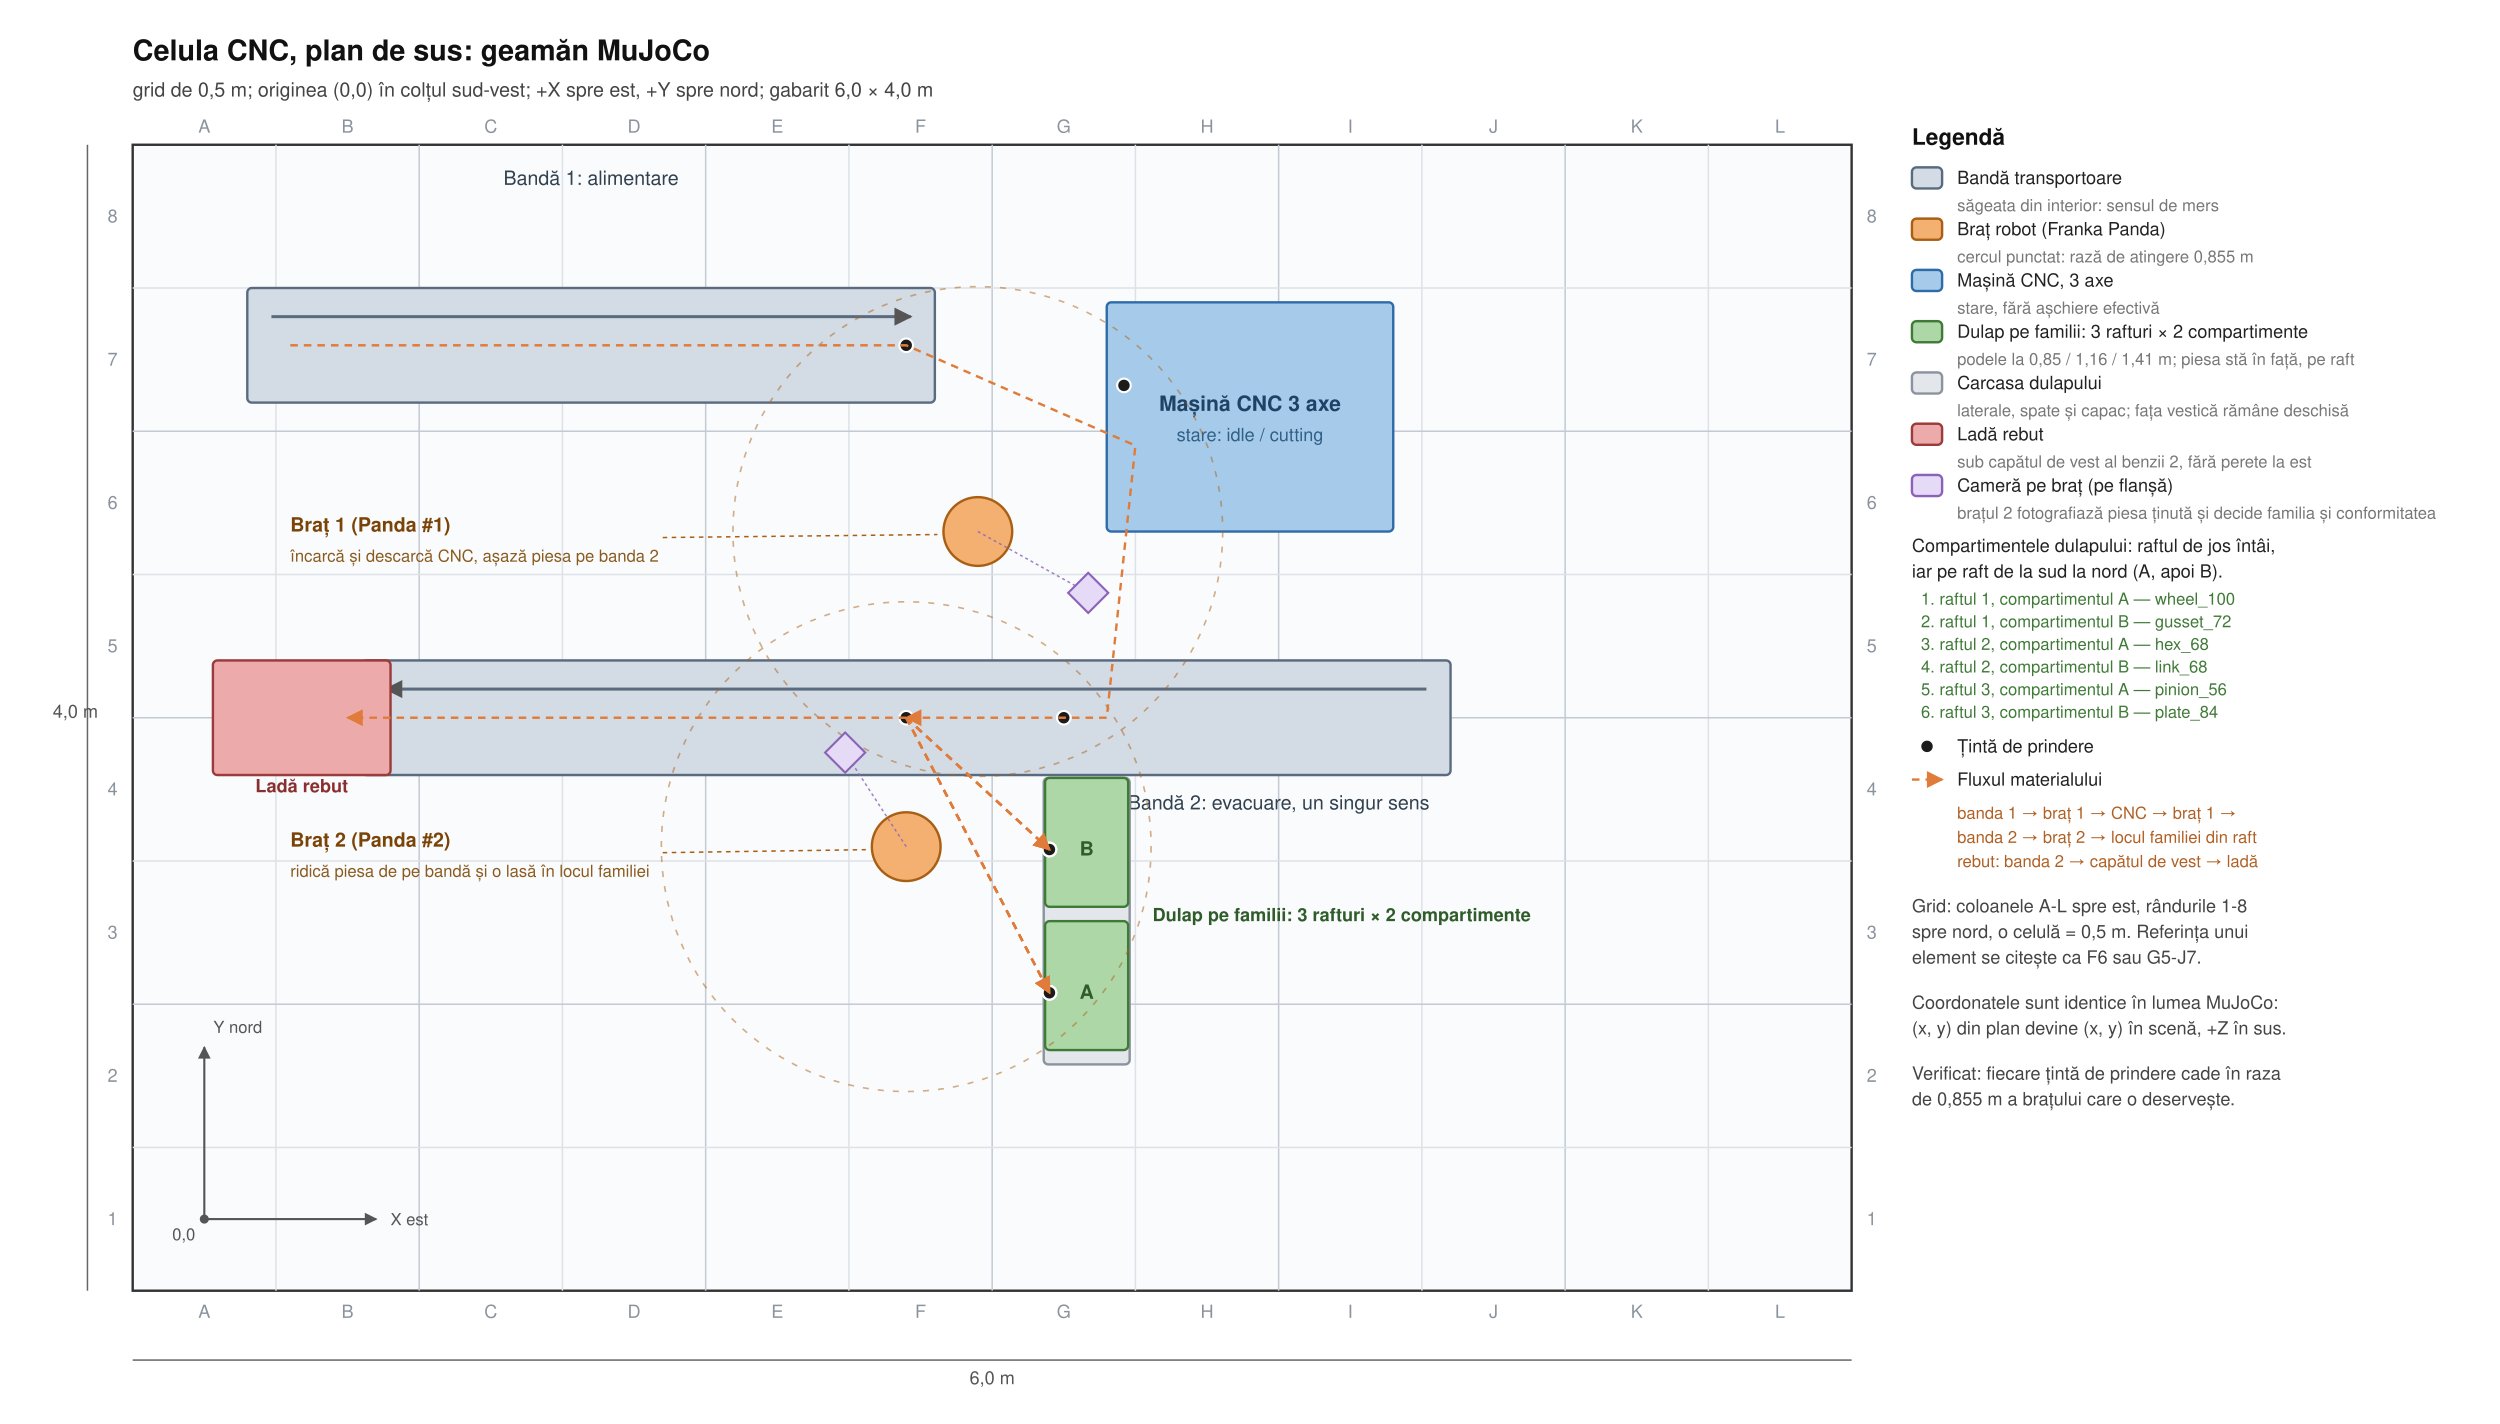
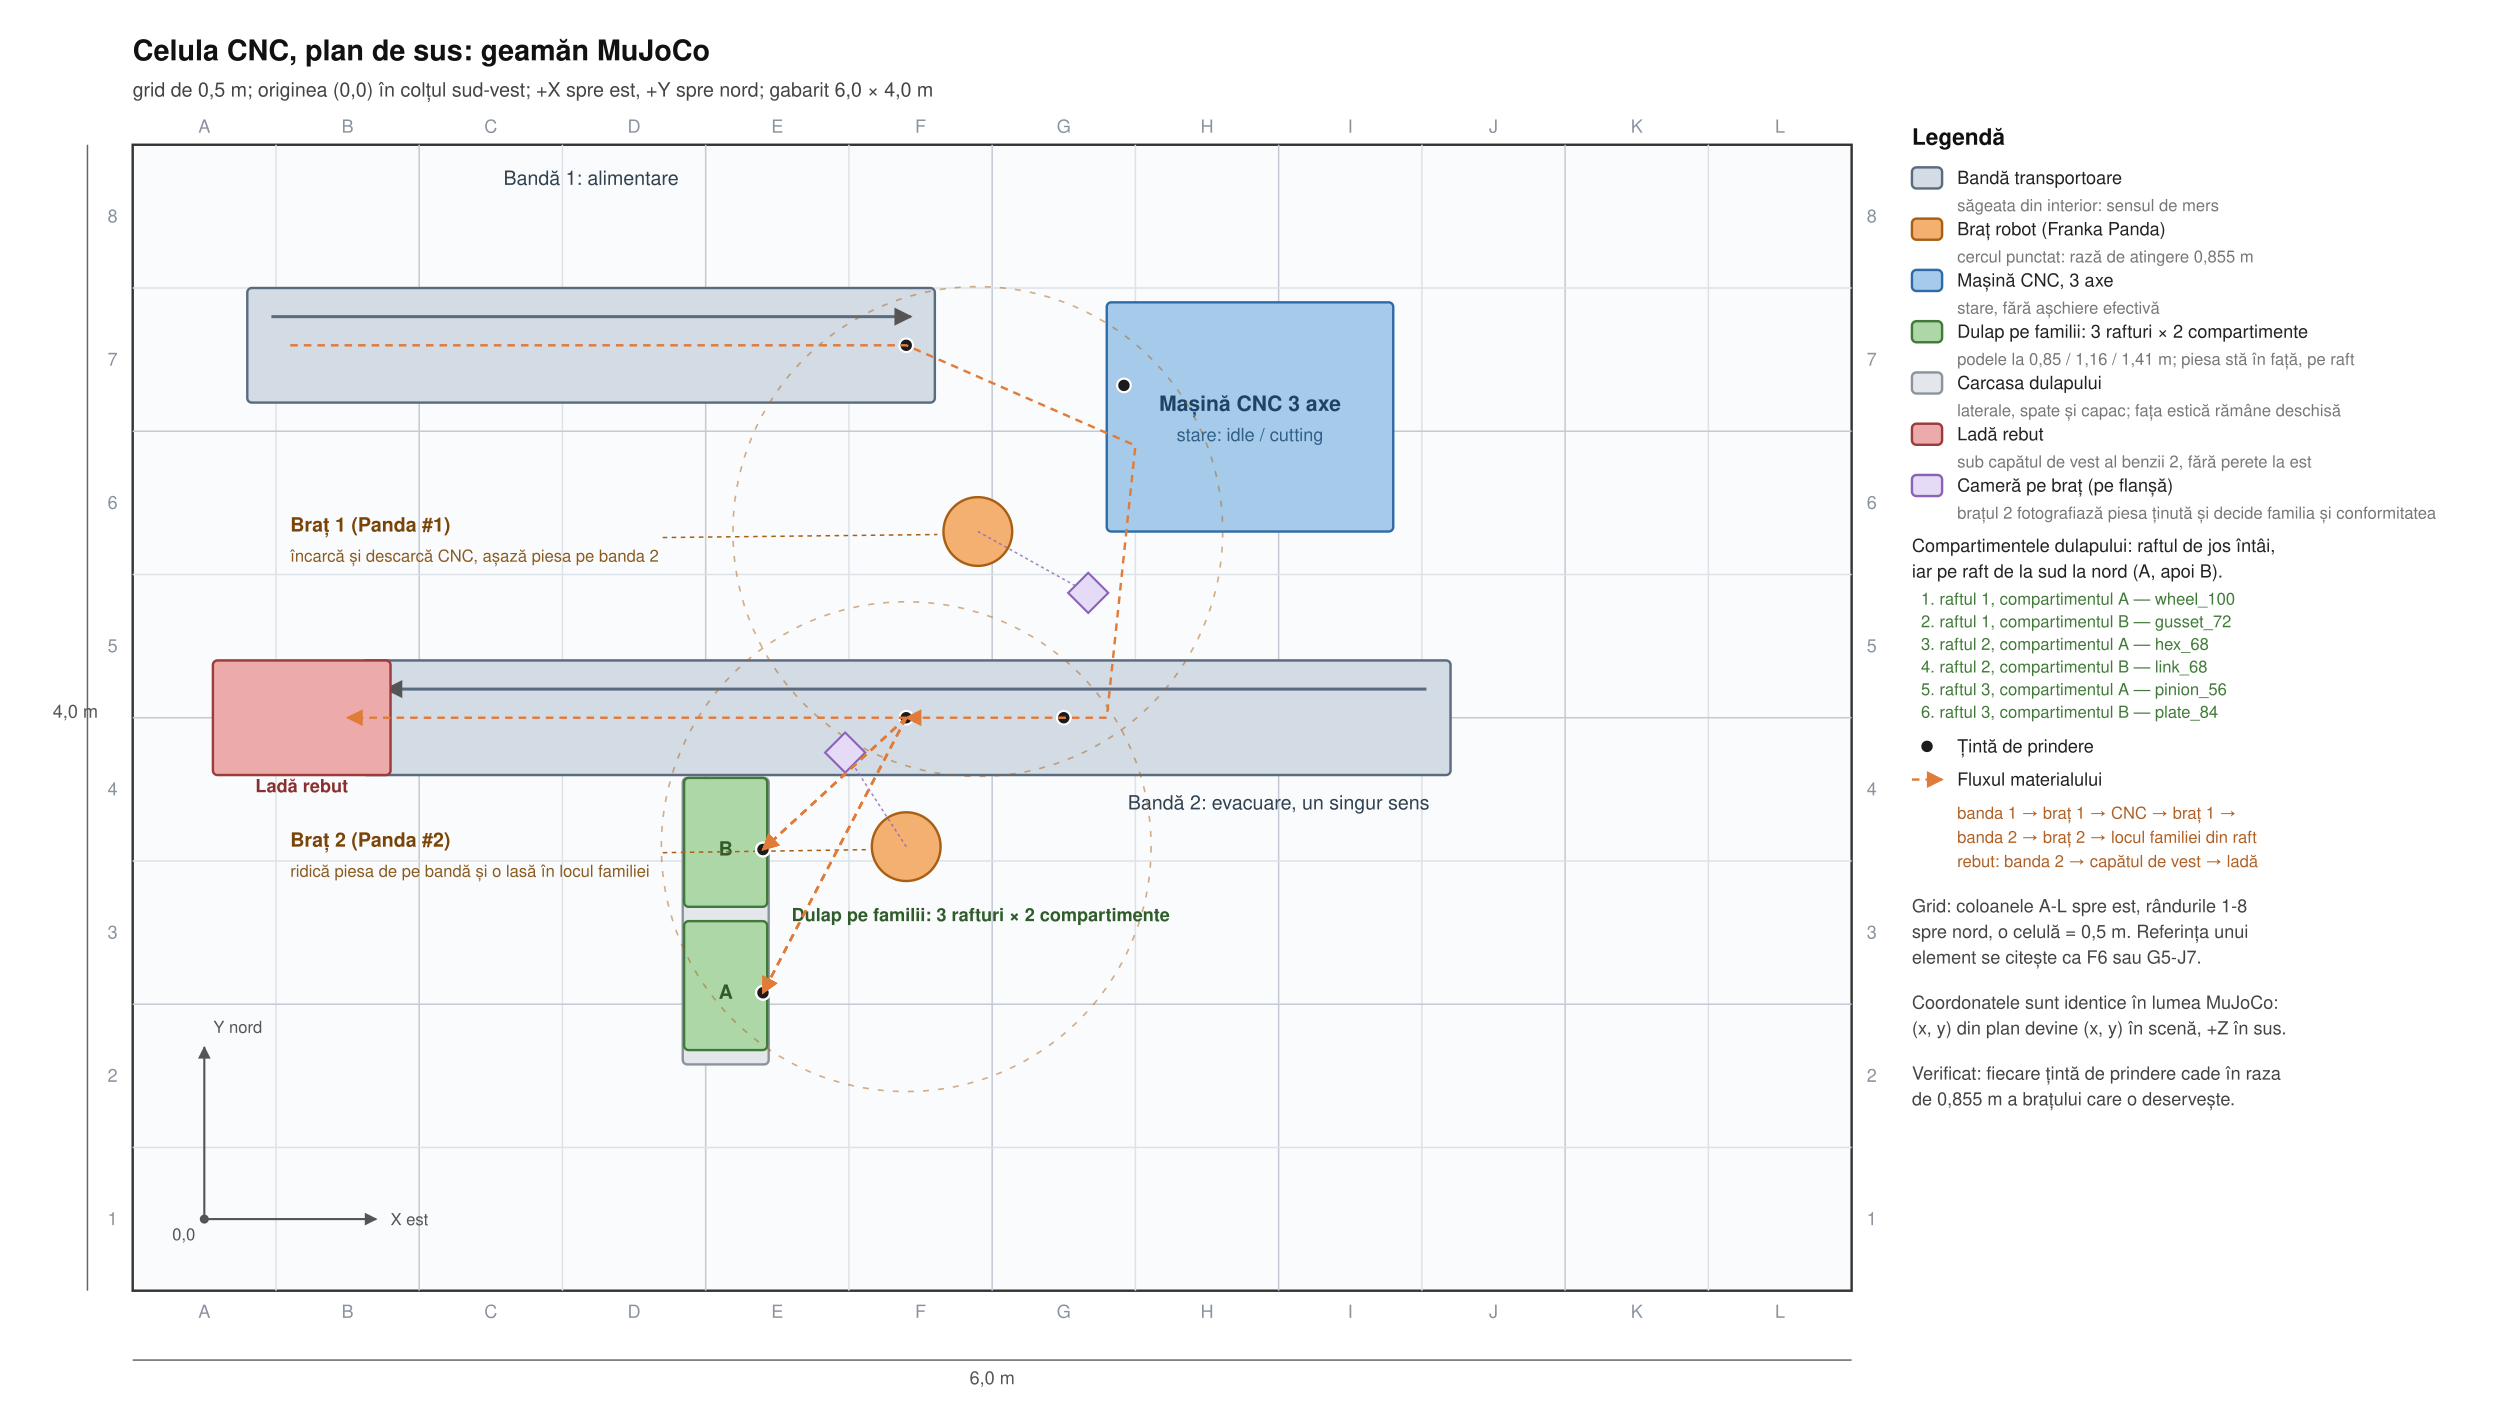
<svg xmlns="http://www.w3.org/2000/svg" width="1658" height="944" viewBox="0 0 1658 944" font-family="Helvetica, Arial, sans-serif">
  <defs>
    <marker id="arrow" viewBox="0 0 10 10" refX="9" refY="5" markerWidth="7" markerHeight="7" orient="auto-start-reverse">
      <path d="M 0 0 L 10 5 L 0 10 z" fill="#e07b39" />
    </marker>
    <marker id="arrow-gray" viewBox="0 0 10 10" refX="9" refY="5" markerWidth="6" markerHeight="6" orient="auto-start-reverse">
      <path d="M 0 0 L 10 5 L 0 10 z" fill="#555" />
    </marker>
  </defs>
  <rect x="0.0" y="0.0" width="1658.0" height="944.0" rx="0" fill="#ffffff" stroke="#ffffff" stroke-width="1.6" />
  <text x="88.0" y="40.0" font-size="19" text-anchor="start" fill="#111" font-weight="bold" opacity="1.00">Celula CNC, plan de sus: geamăn MuJoCo</text>
  <text x="88.0" y="64.0" font-size="13" text-anchor="start" fill="#444" font-weight="normal" opacity="1.00">grid de 0,5 m; originea (0,0) în colțul sud-vest; +X spre est, +Y spre nord; gabarit 6,0 × 4,0 m</text>
  <rect x="88.0" y="96.0" width="1140.0" height="760.0" rx="0" fill="#fafbfc" stroke="#333" stroke-width="1.6" />
  <line x1="183.0" y1="856.0" x2="183.0" y2="96.0" stroke="#dde2e8" stroke-width="1.0" />
  <line x1="278.0" y1="856.0" x2="278.0" y2="96.0" stroke="#c3cad3" stroke-width="1.0" />
  <line x1="373.0" y1="856.0" x2="373.0" y2="96.0" stroke="#dde2e8" stroke-width="1.0" />
  <line x1="468.0" y1="856.0" x2="468.0" y2="96.0" stroke="#c3cad3" stroke-width="1.0" />
  <line x1="563.0" y1="856.0" x2="563.0" y2="96.0" stroke="#dde2e8" stroke-width="1.0" />
  <line x1="658.0" y1="856.0" x2="658.0" y2="96.0" stroke="#c3cad3" stroke-width="1.0" />
  <line x1="753.0" y1="856.0" x2="753.0" y2="96.0" stroke="#dde2e8" stroke-width="1.0" />
  <line x1="848.0" y1="856.0" x2="848.0" y2="96.0" stroke="#c3cad3" stroke-width="1.0" />
  <line x1="943.0" y1="856.0" x2="943.0" y2="96.0" stroke="#dde2e8" stroke-width="1.0" />
  <line x1="1038.0" y1="856.0" x2="1038.0" y2="96.0" stroke="#c3cad3" stroke-width="1.0" />
  <line x1="1133.0" y1="856.0" x2="1133.0" y2="96.0" stroke="#dde2e8" stroke-width="1.0" />
  <line x1="88.0" y1="761.0" x2="1228.0" y2="761.0" stroke="#dde2e8" stroke-width="1.0" />
  <line x1="88.0" y1="666.0" x2="1228.0" y2="666.0" stroke="#c3cad3" stroke-width="1.0" />
  <line x1="88.0" y1="571.0" x2="1228.0" y2="571.0" stroke="#dde2e8" stroke-width="1.0" />
  <line x1="88.0" y1="476.0" x2="1228.0" y2="476.0" stroke="#c3cad3" stroke-width="1.0" />
  <line x1="88.0" y1="381.0" x2="1228.0" y2="381.0" stroke="#dde2e8" stroke-width="1.0" />
  <line x1="88.0" y1="286.0" x2="1228.0" y2="286.0" stroke="#c3cad3" stroke-width="1.0" />
  <line x1="88.0" y1="191.0" x2="1228.0" y2="191.0" stroke="#dde2e8" stroke-width="1.0" />
  <text x="135.5" y="88.0" font-size="12" text-anchor="middle" fill="#8a939d" font-weight="normal" opacity="1.00">A</text>
  <text x="135.5" y="874.0" font-size="12" text-anchor="middle" fill="#8a939d" font-weight="normal" opacity="1.00">A</text>
  <text x="230.5" y="88.0" font-size="12" text-anchor="middle" fill="#8a939d" font-weight="normal" opacity="1.00">B</text>
  <text x="230.5" y="874.0" font-size="12" text-anchor="middle" fill="#8a939d" font-weight="normal" opacity="1.00">B</text>
  <text x="325.5" y="88.0" font-size="12" text-anchor="middle" fill="#8a939d" font-weight="normal" opacity="1.00">C</text>
  <text x="325.5" y="874.0" font-size="12" text-anchor="middle" fill="#8a939d" font-weight="normal" opacity="1.00">C</text>
  <text x="420.5" y="88.0" font-size="12" text-anchor="middle" fill="#8a939d" font-weight="normal" opacity="1.00">D</text>
  <text x="420.5" y="874.0" font-size="12" text-anchor="middle" fill="#8a939d" font-weight="normal" opacity="1.00">D</text>
  <text x="515.5" y="88.0" font-size="12" text-anchor="middle" fill="#8a939d" font-weight="normal" opacity="1.00">E</text>
  <text x="515.5" y="874.0" font-size="12" text-anchor="middle" fill="#8a939d" font-weight="normal" opacity="1.00">E</text>
  <text x="610.5" y="88.0" font-size="12" text-anchor="middle" fill="#8a939d" font-weight="normal" opacity="1.00">F</text>
  <text x="610.5" y="874.0" font-size="12" text-anchor="middle" fill="#8a939d" font-weight="normal" opacity="1.00">F</text>
  <text x="705.5" y="88.0" font-size="12" text-anchor="middle" fill="#8a939d" font-weight="normal" opacity="1.00">G</text>
  <text x="705.5" y="874.0" font-size="12" text-anchor="middle" fill="#8a939d" font-weight="normal" opacity="1.00">G</text>
  <text x="800.5" y="88.0" font-size="12" text-anchor="middle" fill="#8a939d" font-weight="normal" opacity="1.00">H</text>
  <text x="800.5" y="874.0" font-size="12" text-anchor="middle" fill="#8a939d" font-weight="normal" opacity="1.00">H</text>
  <text x="895.5" y="88.0" font-size="12" text-anchor="middle" fill="#8a939d" font-weight="normal" opacity="1.00">I</text>
  <text x="895.5" y="874.0" font-size="12" text-anchor="middle" fill="#8a939d" font-weight="normal" opacity="1.00">I</text>
  <text x="990.5" y="88.0" font-size="12" text-anchor="middle" fill="#8a939d" font-weight="normal" opacity="1.00">J</text>
  <text x="990.5" y="874.0" font-size="12" text-anchor="middle" fill="#8a939d" font-weight="normal" opacity="1.00">J</text>
  <text x="1085.5" y="88.0" font-size="12" text-anchor="middle" fill="#8a939d" font-weight="normal" opacity="1.00">K</text>
  <text x="1085.5" y="874.0" font-size="12" text-anchor="middle" fill="#8a939d" font-weight="normal" opacity="1.00">K</text>
  <text x="1180.5" y="88.0" font-size="12" text-anchor="middle" fill="#8a939d" font-weight="normal" opacity="1.00">L</text>
  <text x="1180.5" y="874.0" font-size="12" text-anchor="middle" fill="#8a939d" font-weight="normal" opacity="1.00">L</text>
  <text x="78.0" y="812.5" font-size="12" text-anchor="end" fill="#8a939d" font-weight="normal" opacity="1.00">1</text>
  <text x="1238.0" y="812.5" font-size="12" text-anchor="start" fill="#8a939d" font-weight="normal" opacity="1.00">1</text>
  <text x="78.0" y="717.5" font-size="12" text-anchor="end" fill="#8a939d" font-weight="normal" opacity="1.00">2</text>
  <text x="1238.0" y="717.5" font-size="12" text-anchor="start" fill="#8a939d" font-weight="normal" opacity="1.00">2</text>
  <text x="78.0" y="622.5" font-size="12" text-anchor="end" fill="#8a939d" font-weight="normal" opacity="1.00">3</text>
  <text x="1238.0" y="622.5" font-size="12" text-anchor="start" fill="#8a939d" font-weight="normal" opacity="1.00">3</text>
  <text x="78.0" y="527.5" font-size="12" text-anchor="end" fill="#8a939d" font-weight="normal" opacity="1.00">4</text>
  <text x="1238.0" y="527.5" font-size="12" text-anchor="start" fill="#8a939d" font-weight="normal" opacity="1.00">4</text>
  <text x="78.0" y="432.5" font-size="12" text-anchor="end" fill="#8a939d" font-weight="normal" opacity="1.00">5</text>
  <text x="1238.0" y="432.5" font-size="12" text-anchor="start" fill="#8a939d" font-weight="normal" opacity="1.00">5</text>
  <text x="78.0" y="337.5" font-size="12" text-anchor="end" fill="#8a939d" font-weight="normal" opacity="1.00">6</text>
  <text x="1238.0" y="337.5" font-size="12" text-anchor="start" fill="#8a939d" font-weight="normal" opacity="1.00">6</text>
  <text x="78.0" y="242.5" font-size="12" text-anchor="end" fill="#8a939d" font-weight="normal" opacity="1.00">7</text>
  <text x="1238.0" y="242.5" font-size="12" text-anchor="start" fill="#8a939d" font-weight="normal" opacity="1.00">7</text>
  <text x="78.0" y="147.5" font-size="12" text-anchor="end" fill="#8a939d" font-weight="normal" opacity="1.00">8</text>
  <text x="1238.0" y="147.5" font-size="12" text-anchor="start" fill="#8a939d" font-weight="normal" opacity="1.00">8</text>
  <rect x="164.0" y="191.0" width="456.0" height="76.0" rx="3" fill="#d3dbe5" stroke="#5b6b7f" stroke-width="1.6" />
  <line x1="180.0" y1="210.0" x2="604.0" y2="210.0" stroke="#5b6b7f" stroke-width="2.0" marker-end="url(#arrow-gray)" />
  <text x="392.0" y="122.6" font-size="13" text-anchor="middle" fill="#31414f" font-weight="normal" opacity="1.00">Bandă 1: alimentare</text>
  <rect x="240.0" y="438.0" width="722.0" height="76.0" rx="3" fill="#d3dbe5" stroke="#5b6b7f" stroke-width="1.6" />
  <line x1="946.0" y1="457.0" x2="256.0" y2="457.0" stroke="#5b6b7f" stroke-width="2.0" marker-end="url(#arrow-gray)" />
  <text x="848.0" y="536.8" font-size="13" text-anchor="middle" fill="#31414f" font-weight="normal" opacity="1.00">Bandă 2: evacuare, un singur sens</text>
  <rect x="734.0" y="200.5" width="190.0" height="152.0" rx="3" fill="#a6cbea" stroke="#2f6ba8" stroke-width="1.6" />
  <rect x="141.2" y="438.0" width="117.8" height="76.0" rx="3" fill="#ecaaaa" stroke="#9b3b3b" stroke-width="1.6" />
  <text x="829.0" y="272.5" font-size="14" text-anchor="middle" fill="#1d4467" font-weight="bold" opacity="1.00">Mașină CNC 3 axe</text>
  <text x="829.0" y="292.5" font-size="12" text-anchor="middle" fill="#315f86" font-weight="normal" opacity="1.00">stare: idle / cutting</text>
-   <rect x="692.2" y="515.9" width="57.0" height="190.0" rx="3" fill="#e3e6ea" stroke="#8b949e" stroke-width="1.6" />
-   <rect x="693.1" y="610.9" width="55.1" height="85.5" rx="3" fill="#aed7a8" stroke="#3f7a37" stroke-width="1.6" />
-   <text x="720.7" y="662.4" font-size="13" text-anchor="middle" fill="#2f5c2a" font-weight="bold" opacity="1.00">A</text>
-   <rect x="693.1" y="515.9" width="55.1" height="85.5" rx="3" fill="#aed7a8" stroke="#3f7a37" stroke-width="1.6" />
-   <text x="720.7" y="567.4" font-size="13" text-anchor="middle" fill="#2f5c2a" font-weight="bold" opacity="1.00">B</text>
+   <rect x="452.8" y="515.9" width="57.0" height="190.0" rx="3" fill="#e3e6ea" stroke="#8b949e" stroke-width="1.6" />
+   <rect x="453.7" y="610.9" width="55.1" height="85.5" rx="3" fill="#aed7a8" stroke="#3f7a37" stroke-width="1.6" />
+   <text x="481.3" y="662.4" font-size="13" text-anchor="middle" fill="#2f5c2a" font-weight="bold" opacity="1.00">A</text>
+   <rect x="453.7" y="515.9" width="55.1" height="85.5" rx="3" fill="#aed7a8" stroke="#3f7a37" stroke-width="1.6" />
+   <text x="481.3" y="567.4" font-size="13" text-anchor="middle" fill="#2f5c2a" font-weight="bold" opacity="1.00">B</text>
  <circle cx="648.5" cy="352.5" r="162.4" fill="none" stroke="#a85f13" stroke-width="1.1" stroke-dasharray="4 6" opacity="0.5" />
  <circle cx="648.5" cy="352.5" r="22.8" fill="#f4b071" stroke="#a85f13" stroke-width="1.6" />
  <text x="192.5" y="352.5" font-size="13" text-anchor="start" fill="#7a4408" font-weight="bold" opacity="1.00">Braț 1 (Panda #1)</text>
  <text x="192.5" y="372.5" font-size="11" text-anchor="start" fill="#8a5a1f" font-weight="normal" opacity="1.00">încarcă și descarcă CNC, așază piesa pe banda 2</text>
  <line x1="439.5" y1="356.5" x2="621.7" y2="354.5" stroke="#a85f13" stroke-width="1.0" stroke-dasharray="3 3" />
  <line x1="648.5" y1="352.5" x2="721.7" y2="393.2" stroke="#8a63b8" stroke-width="1.0" stroke-dasharray="2 2" opacity="0.80" />
  <path d="M 721.7 379.9 L 735.0 393.2 L 721.7 406.5 L 708.4 393.2 Z" fill="#e6dbf6" stroke="#8a63b8" stroke-width="1.4" />
  <circle cx="601.0" cy="561.5" r="162.4" fill="none" stroke="#a85f13" stroke-width="1.1" stroke-dasharray="4 6" opacity="0.5" />
  <circle cx="601.0" cy="561.5" r="22.8" fill="#f4b071" stroke="#a85f13" stroke-width="1.6" />
  <text x="192.5" y="561.5" font-size="13" text-anchor="start" fill="#7a4408" font-weight="bold" opacity="1.00">Braț 2 (Panda #2)</text>
  <text x="192.5" y="581.5" font-size="11" text-anchor="start" fill="#8a5a1f" font-weight="normal" opacity="1.00">ridică piesa de pe bandă și o lasă în locul familiei</text>
  <line x1="439.5" y1="565.5" x2="574.2" y2="563.5" stroke="#a85f13" stroke-width="1.0" stroke-dasharray="3 3" />
  <line x1="601.0" y1="561.5" x2="560.5" y2="499.1" stroke="#8a63b8" stroke-width="1.0" stroke-dasharray="2 2" opacity="0.80" />
  <path d="M 560.5 485.8 L 573.8 499.1 L 560.5 512.4 L 547.2 499.1 Z" fill="#e6dbf6" stroke="#8a63b8" stroke-width="1.4" />
  <line x1="135.5" y1="808.5" x2="249.5" y2="808.5" stroke="#555" stroke-width="1.4" marker-end="url(#arrow-gray)" />
  <text x="259.0" y="812.5" font-size="11" text-anchor="start" fill="#555" font-weight="normal" opacity="1.00">X est</text>
  <line x1="135.5" y1="808.5" x2="135.5" y2="694.5" stroke="#555" stroke-width="1.4" marker-end="url(#arrow-gray)" />
  <text x="141.5" y="685.0" font-size="11" text-anchor="start" fill="#555" font-weight="normal" opacity="1.00">Y nord</text>
  <circle cx="135.5" cy="808.5" r="3" fill="#555" />
  <text x="129.5" y="822.5" font-size="11" text-anchor="end" fill="#555" font-weight="normal" opacity="1.00">0,0</text>
  <circle cx="601.0" cy="229.0" r="4.5" fill="#1b1b1b" stroke="#ffffff" stroke-width="1.4" />
  <circle cx="745.4" cy="255.6" r="4.5" fill="#1b1b1b" stroke="#ffffff" stroke-width="1.4" />
  <circle cx="705.5" cy="476.0" r="4.5" fill="#1b1b1b" stroke="#ffffff" stroke-width="1.4" />
  <circle cx="601.0" cy="476.0" r="4.5" fill="#1b1b1b" stroke="#ffffff" stroke-width="1.4" />
-   <circle cx="696.0" cy="658.4" r="4.5" fill="#1b1b1b" stroke="#ffffff" stroke-width="1.4" />
-   <circle cx="696.0" cy="563.4" r="4.5" fill="#1b1b1b" stroke="#ffffff" stroke-width="1.4" />
-   <circle cx="696.0" cy="658.4" r="4.5" fill="#1b1b1b" stroke="#ffffff" stroke-width="1.4" />
-   <circle cx="696.0" cy="563.4" r="4.5" fill="#1b1b1b" stroke="#ffffff" stroke-width="1.4" />
-   <circle cx="696.0" cy="658.4" r="4.5" fill="#1b1b1b" stroke="#ffffff" stroke-width="1.4" />
-   <circle cx="696.0" cy="563.4" r="4.5" fill="#1b1b1b" stroke="#ffffff" stroke-width="1.4" />
-   <text x="764.4" y="610.9" font-size="12" text-anchor="start" fill="#2f5c2a" font-weight="bold" opacity="1.00">Dulap pe familii: 3 rafturi × 2 compartimente</text>
+   <circle cx="506.0" cy="658.4" r="4.5" fill="#1b1b1b" stroke="#ffffff" stroke-width="1.4" />
+   <circle cx="506.0" cy="563.4" r="4.5" fill="#1b1b1b" stroke="#ffffff" stroke-width="1.4" />
+   <circle cx="506.0" cy="658.4" r="4.5" fill="#1b1b1b" stroke="#ffffff" stroke-width="1.4" />
+   <circle cx="506.0" cy="563.4" r="4.5" fill="#1b1b1b" stroke="#ffffff" stroke-width="1.4" />
+   <circle cx="506.0" cy="658.4" r="4.5" fill="#1b1b1b" stroke="#ffffff" stroke-width="1.4" />
+   <circle cx="506.0" cy="563.4" r="4.5" fill="#1b1b1b" stroke="#ffffff" stroke-width="1.4" />
+   <text x="525.0" y="610.9" font-size="12" text-anchor="start" fill="#2f5c2a" font-weight="bold" opacity="1.00">Dulap pe familii: 3 rafturi × 2 compartimente</text>
  <text x="200.1" y="525.4" font-size="12" text-anchor="middle" fill="#8a2f2f" font-weight="bold" opacity="1.00">Ladă rebut</text>
  <polyline points="192.5,229.0 601.0,229.0 753.0,295.5 734.0,476.0 601.0,476.0" fill="none" stroke="#e07b39" stroke-width="1.6" stroke-dasharray="5 4" marker-end="url(#arrow)" />
-   <polyline points="601.0,476.0 696.0,658.4" fill="none" stroke="#e07b39" stroke-width="1.6" stroke-dasharray="5 4" marker-end="url(#arrow)" />
-   <polyline points="601.0,476.0 696.0,563.4" fill="none" stroke="#e07b39" stroke-width="1.6" stroke-dasharray="5 4" marker-end="url(#arrow)" />
-   <polyline points="601.0,476.0 696.0,658.4" fill="none" stroke="#e07b39" stroke-width="1.6" stroke-dasharray="5 4" marker-end="url(#arrow)" />
-   <polyline points="601.0,476.0 696.0,563.4" fill="none" stroke="#e07b39" stroke-width="1.6" stroke-dasharray="5 4" marker-end="url(#arrow)" />
-   <polyline points="601.0,476.0 696.0,658.4" fill="none" stroke="#e07b39" stroke-width="1.6" stroke-dasharray="5 4" marker-end="url(#arrow)" />
-   <polyline points="601.0,476.0 696.0,563.4" fill="none" stroke="#e07b39" stroke-width="1.6" stroke-dasharray="5 4" marker-end="url(#arrow)" />
+   <polyline points="601.0,476.0 506.0,658.4" fill="none" stroke="#e07b39" stroke-width="1.6" stroke-dasharray="5 4" marker-end="url(#arrow)" />
+   <polyline points="601.0,476.0 506.0,563.4" fill="none" stroke="#e07b39" stroke-width="1.6" stroke-dasharray="5 4" marker-end="url(#arrow)" />
+   <polyline points="601.0,476.0 506.0,658.4" fill="none" stroke="#e07b39" stroke-width="1.6" stroke-dasharray="5 4" marker-end="url(#arrow)" />
+   <polyline points="601.0,476.0 506.0,563.4" fill="none" stroke="#e07b39" stroke-width="1.6" stroke-dasharray="5 4" marker-end="url(#arrow)" />
+   <polyline points="601.0,476.0 506.0,658.4" fill="none" stroke="#e07b39" stroke-width="1.6" stroke-dasharray="5 4" marker-end="url(#arrow)" />
+   <polyline points="601.0,476.0 506.0,563.4" fill="none" stroke="#e07b39" stroke-width="1.6" stroke-dasharray="5 4" marker-end="url(#arrow)" />
  <polyline points="601.0,476.0 230.5,476.0" fill="none" stroke="#e07b39" stroke-width="1.6" stroke-dasharray="5 4" marker-end="url(#arrow)" />
  <line x1="88.0" y1="902.0" x2="1228.0" y2="902.0" stroke="#666" stroke-width="1.0" />
  <text x="658.0" y="918.0" font-size="12" text-anchor="middle" fill="#555" font-weight="normal" opacity="1.00">6,0 m</text>
  <line x1="58.0" y1="856.0" x2="58.0" y2="96.0" stroke="#666" stroke-width="1.0" />
  <text x="50.0" y="476.0" font-size="12" text-anchor="middle" fill="#555" font-weight="normal" opacity="1.00">4,0 m</text>
  <text x="1268.0" y="96.0" font-size="15" text-anchor="start" fill="#111" font-weight="bold" opacity="1.00">Legendă</text>
  <rect x="1268.0" y="111.0" width="20.0" height="14.0" rx="3" fill="#d3dbe5" stroke="#5b6b7f" stroke-width="1.6" />
  <text x="1298.0" y="122.0" font-size="12" text-anchor="start" fill="#222" font-weight="normal" opacity="1.00">Bandă transportoare</text>
  <text x="1298.0" y="140.0" font-size="11" text-anchor="start" fill="#777" font-weight="normal" opacity="1.00">săgeata din interior: sensul de mers</text>
  <rect x="1268.0" y="145.0" width="20.0" height="14.0" rx="3" fill="#f4b071" stroke="#a85f13" stroke-width="1.6" />
  <text x="1298.0" y="156.0" font-size="12" text-anchor="start" fill="#222" font-weight="normal" opacity="1.00">Braț robot (Franka Panda)</text>
  <text x="1298.0" y="174.0" font-size="11" text-anchor="start" fill="#777" font-weight="normal" opacity="1.00">cercul punctat: rază de atingere 0,855 m</text>
  <rect x="1268.0" y="179.0" width="20.0" height="14.0" rx="3" fill="#a6cbea" stroke="#2f6ba8" stroke-width="1.6" />
  <text x="1298.0" y="190.0" font-size="12" text-anchor="start" fill="#222" font-weight="normal" opacity="1.00">Mașină CNC, 3 axe</text>
  <text x="1298.0" y="208.0" font-size="11" text-anchor="start" fill="#777" font-weight="normal" opacity="1.00">stare, fără așchiere efectivă</text>
  <rect x="1268.0" y="213.0" width="20.0" height="14.0" rx="3" fill="#aed7a8" stroke="#3f7a37" stroke-width="1.6" />
  <text x="1298.0" y="224.0" font-size="12" text-anchor="start" fill="#222" font-weight="normal" opacity="1.00">Dulap pe familii: 3 rafturi × 2 compartimente</text>
  <text x="1298.0" y="242.0" font-size="11" text-anchor="start" fill="#777" font-weight="normal" opacity="1.00">podele la 0,85 / 1,16 / 1,41 m; piesa stă în față, pe raft</text>
  <rect x="1268.0" y="247.0" width="20.0" height="14.0" rx="3" fill="#e3e6ea" stroke="#8b949e" stroke-width="1.6" />
  <text x="1298.0" y="258.0" font-size="12" text-anchor="start" fill="#222" font-weight="normal" opacity="1.00">Carcasa dulapului</text>
-   <text x="1298.0" y="276.0" font-size="11" text-anchor="start" fill="#777" font-weight="normal" opacity="1.00">laterale, spate și capac; fața vestică rămâne deschisă</text>
+   <text x="1298.0" y="276.0" font-size="11" text-anchor="start" fill="#777" font-weight="normal" opacity="1.00">laterale, spate și capac; fața estică rămâne deschisă</text>
  <rect x="1268.0" y="281.0" width="20.0" height="14.0" rx="3" fill="#ecaaaa" stroke="#9b3b3b" stroke-width="1.6" />
  <text x="1298.0" y="292.0" font-size="12" text-anchor="start" fill="#222" font-weight="normal" opacity="1.00">Ladă rebut</text>
  <text x="1298.0" y="310.0" font-size="11" text-anchor="start" fill="#777" font-weight="normal" opacity="1.00">sub capătul de vest al benzii 2, fără perete la est</text>
  <rect x="1268.0" y="315.0" width="20.0" height="14.0" rx="3" fill="#e6dbf6" stroke="#8a63b8" stroke-width="1.6" />
  <text x="1298.0" y="326.0" font-size="12" text-anchor="start" fill="#222" font-weight="normal" opacity="1.00">Cameră pe braț (pe flanșă)</text>
  <text x="1298.0" y="344.0" font-size="11" text-anchor="start" fill="#777" font-weight="normal" opacity="1.00">brațul 2 fotografiază piesa ținută și decide familia și conformitatea</text>
  <text x="1268.0" y="366.0" font-size="12" text-anchor="start" fill="#222" font-weight="normal" opacity="1.00">Compartimentele dulapului: raftul de jos întâi,</text>
  <text x="1268.0" y="383.0" font-size="12" text-anchor="start" fill="#222" font-weight="normal" opacity="1.00">iar pe raft de la sud la nord (A, apoi B).</text>
  <text x="1274.0" y="401.0" font-size="11" text-anchor="start" fill="#3f7a37" font-weight="normal" opacity="1.00">1. raftul 1, compartimentul A — wheel_100</text>
  <text x="1274.0" y="416.0" font-size="11" text-anchor="start" fill="#3f7a37" font-weight="normal" opacity="1.00">2. raftul 1, compartimentul B — gusset_72</text>
  <text x="1274.0" y="431.0" font-size="11" text-anchor="start" fill="#3f7a37" font-weight="normal" opacity="1.00">3. raftul 2, compartimentul A — hex_68</text>
  <text x="1274.0" y="446.0" font-size="11" text-anchor="start" fill="#3f7a37" font-weight="normal" opacity="1.00">4. raftul 2, compartimentul B — link_68</text>
  <text x="1274.0" y="461.0" font-size="11" text-anchor="start" fill="#3f7a37" font-weight="normal" opacity="1.00">5. raftul 3, compartimentul A — pinion_56</text>
  <text x="1274.0" y="476.0" font-size="11" text-anchor="start" fill="#3f7a37" font-weight="normal" opacity="1.00">6. raftul 3, compartimentul B — plate_84</text>
  <circle cx="1278.0" cy="495.0" r="4.5" fill="#1b1b1b" stroke="#fff" stroke-width="1.4" />
  <text x="1298.0" y="499.0" font-size="12" text-anchor="start" fill="#222" font-weight="normal" opacity="1.00">Țintă de prindere</text>
  <line x1="1268.0" y1="517.0" x2="1288.0" y2="517.0" stroke="#e07b39" stroke-width="1.6" stroke-dasharray="5 4" marker-end="url(#arrow)" />
  <text x="1298.0" y="521.0" font-size="12" text-anchor="start" fill="#222" font-weight="normal" opacity="1.00">Fluxul materialului</text>
  <text x="1298.0" y="543.0" font-size="11" text-anchor="start" fill="#b06024" font-weight="normal" opacity="1.00">banda 1 → braț 1 → CNC → braț 1 →</text>
  <text x="1298.0" y="559.0" font-size="11" text-anchor="start" fill="#b06024" font-weight="normal" opacity="1.00">banda 2 → braț 2 → locul familiei din raft</text>
  <text x="1298.0" y="575.0" font-size="11" text-anchor="start" fill="#b06024" font-weight="normal" opacity="1.00">rebut: banda 2 → capătul de vest → ladă</text>
  <text x="1268.0" y="605.0" font-size="12" text-anchor="start" fill="#444" font-weight="normal" opacity="1.00">Grid: coloanele A-L spre est, rândurile 1-8</text>
  <text x="1268.0" y="622.0" font-size="12" text-anchor="start" fill="#444" font-weight="normal" opacity="1.00">spre nord, o celulă = 0,5 m. Referința unui</text>
  <text x="1268.0" y="639.0" font-size="12" text-anchor="start" fill="#444" font-weight="normal" opacity="1.00">element se citește ca F6 sau G5-J7.</text>
  <text x="1268.0" y="669.0" font-size="12" text-anchor="start" fill="#444" font-weight="normal" opacity="1.00">Coordonatele sunt identice în lumea MuJoCo:</text>
  <text x="1268.0" y="686.0" font-size="12" text-anchor="start" fill="#444" font-weight="normal" opacity="1.00">(x, y) din plan devine (x, y) în scenă, +Z în sus.</text>
  <text x="1268.0" y="716.0" font-size="12" text-anchor="start" fill="#444" font-weight="normal" opacity="1.00">Verificat: fiecare țintă de prindere cade în raza</text>
  <text x="1268.0" y="733.0" font-size="12" text-anchor="start" fill="#444" font-weight="normal" opacity="1.00">de 0,855 m a brațului care o deservește.</text>
</svg>
